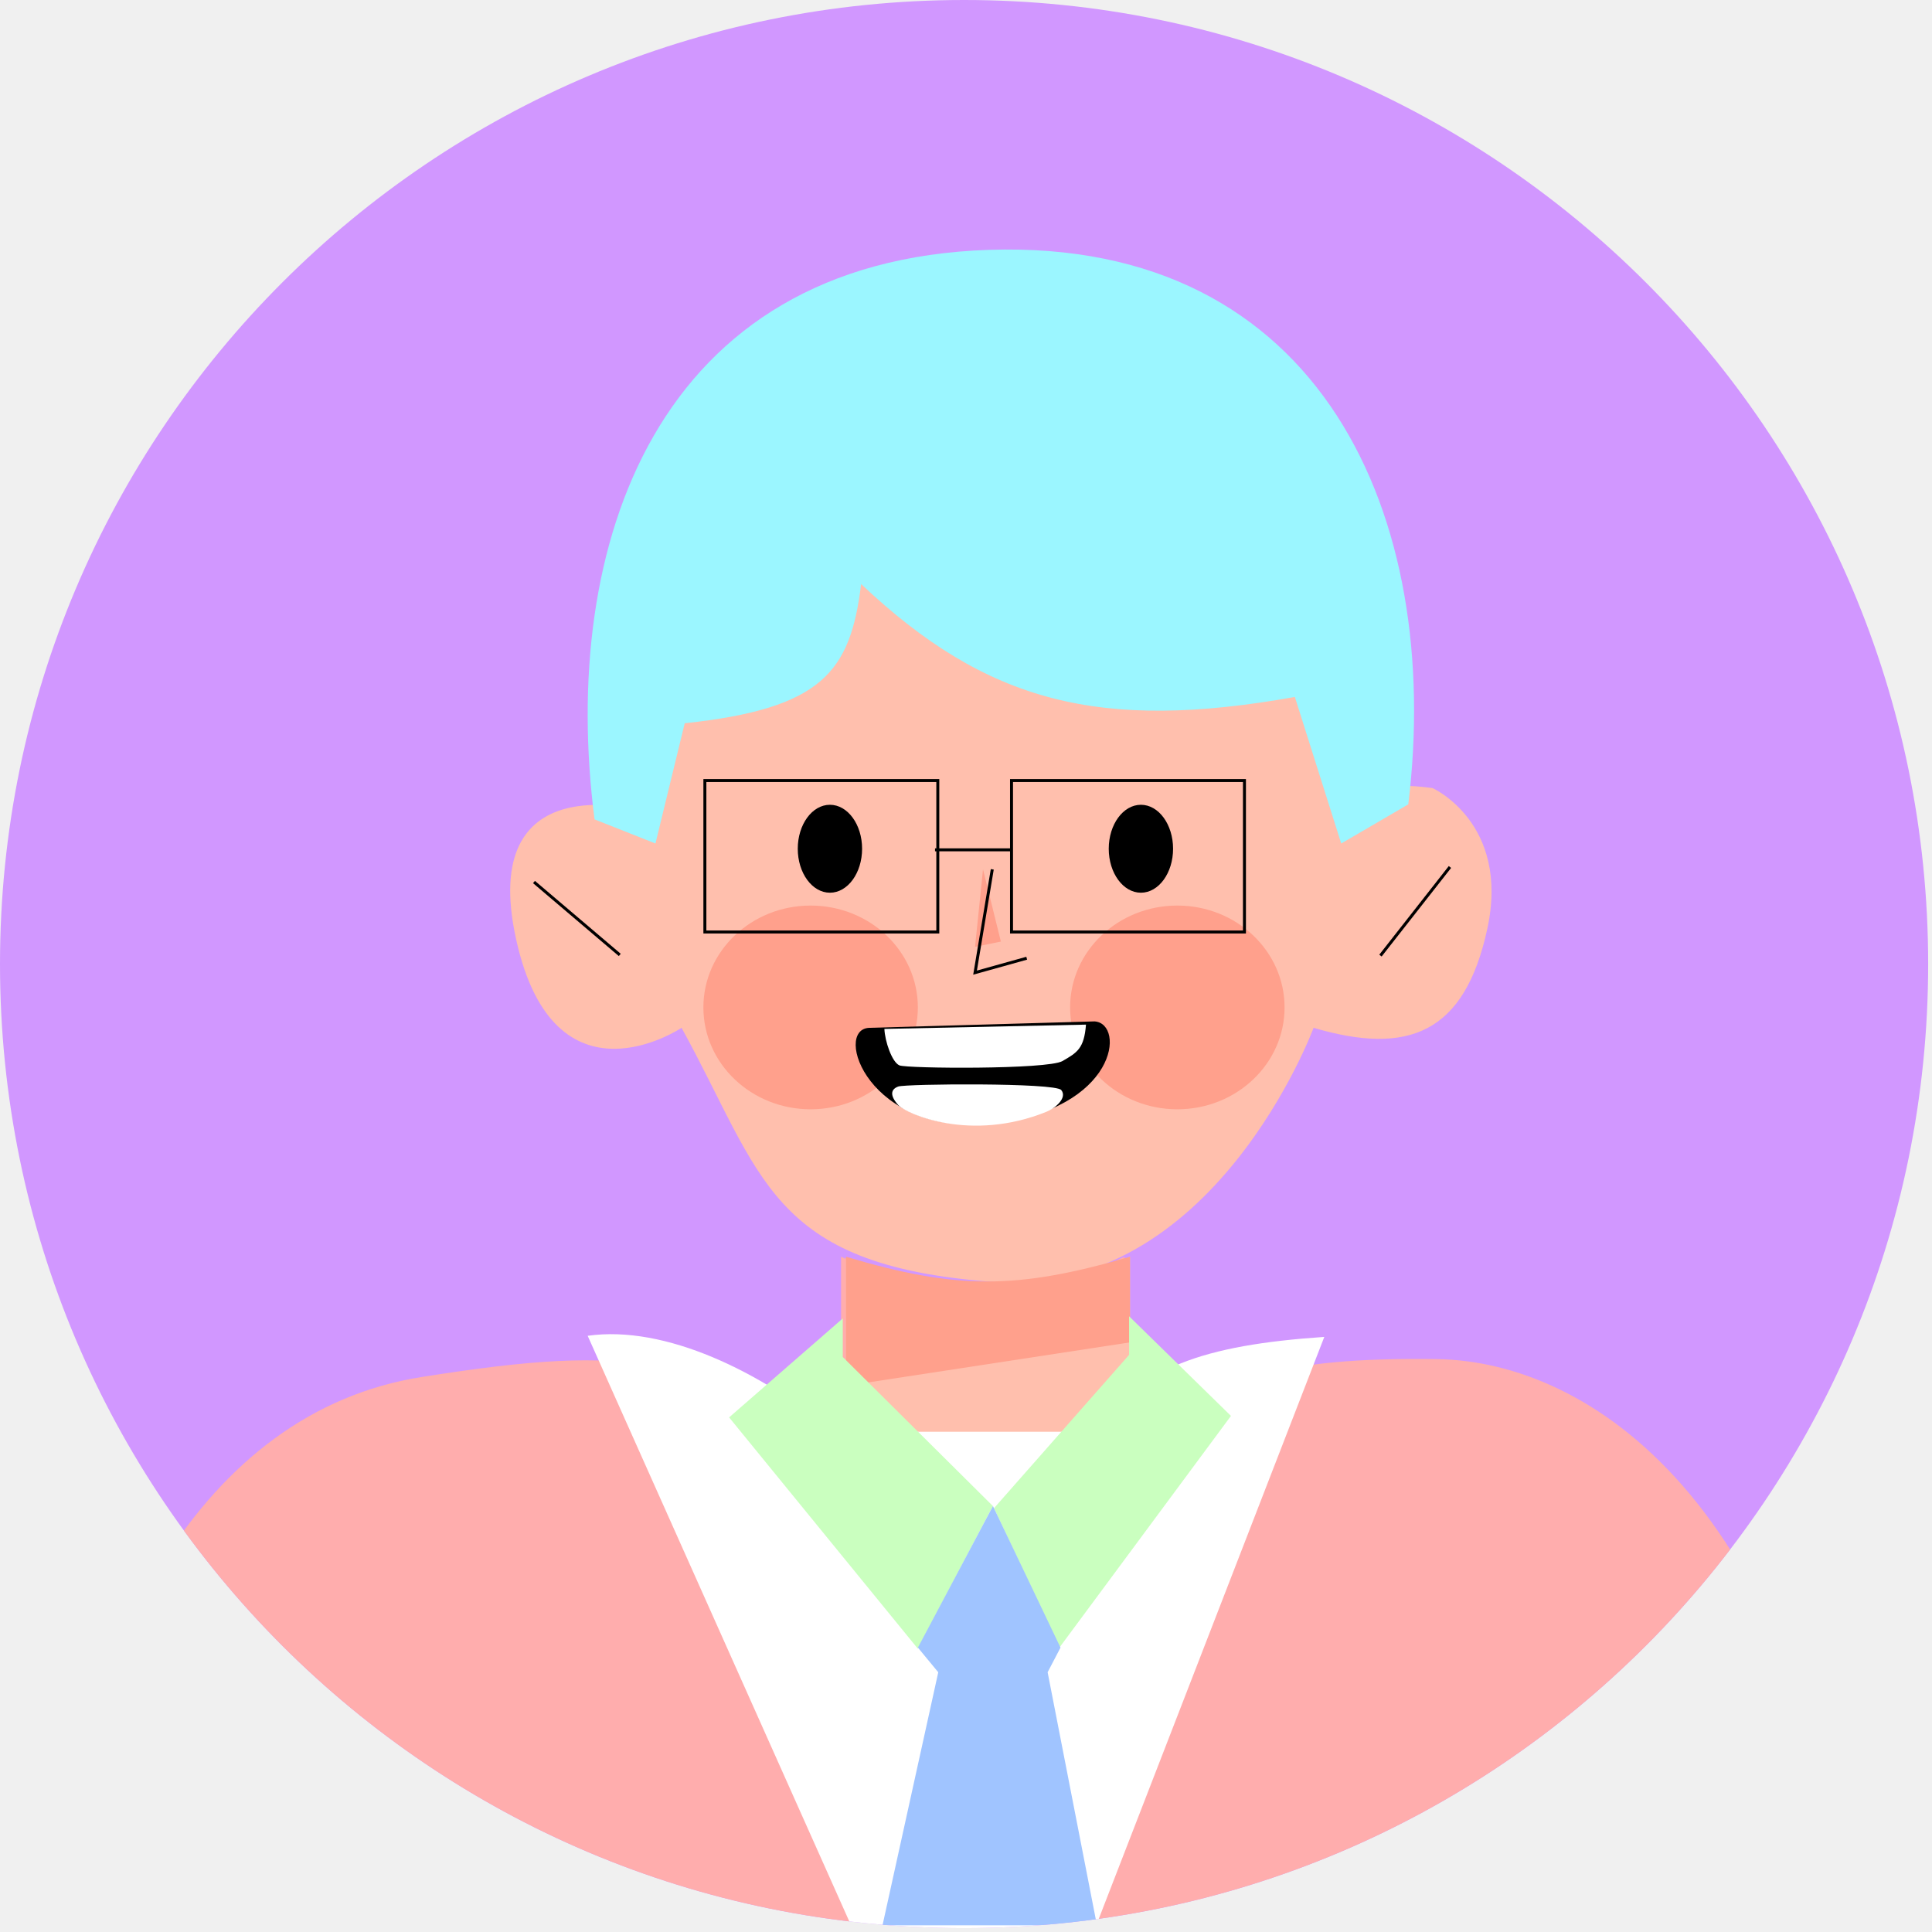
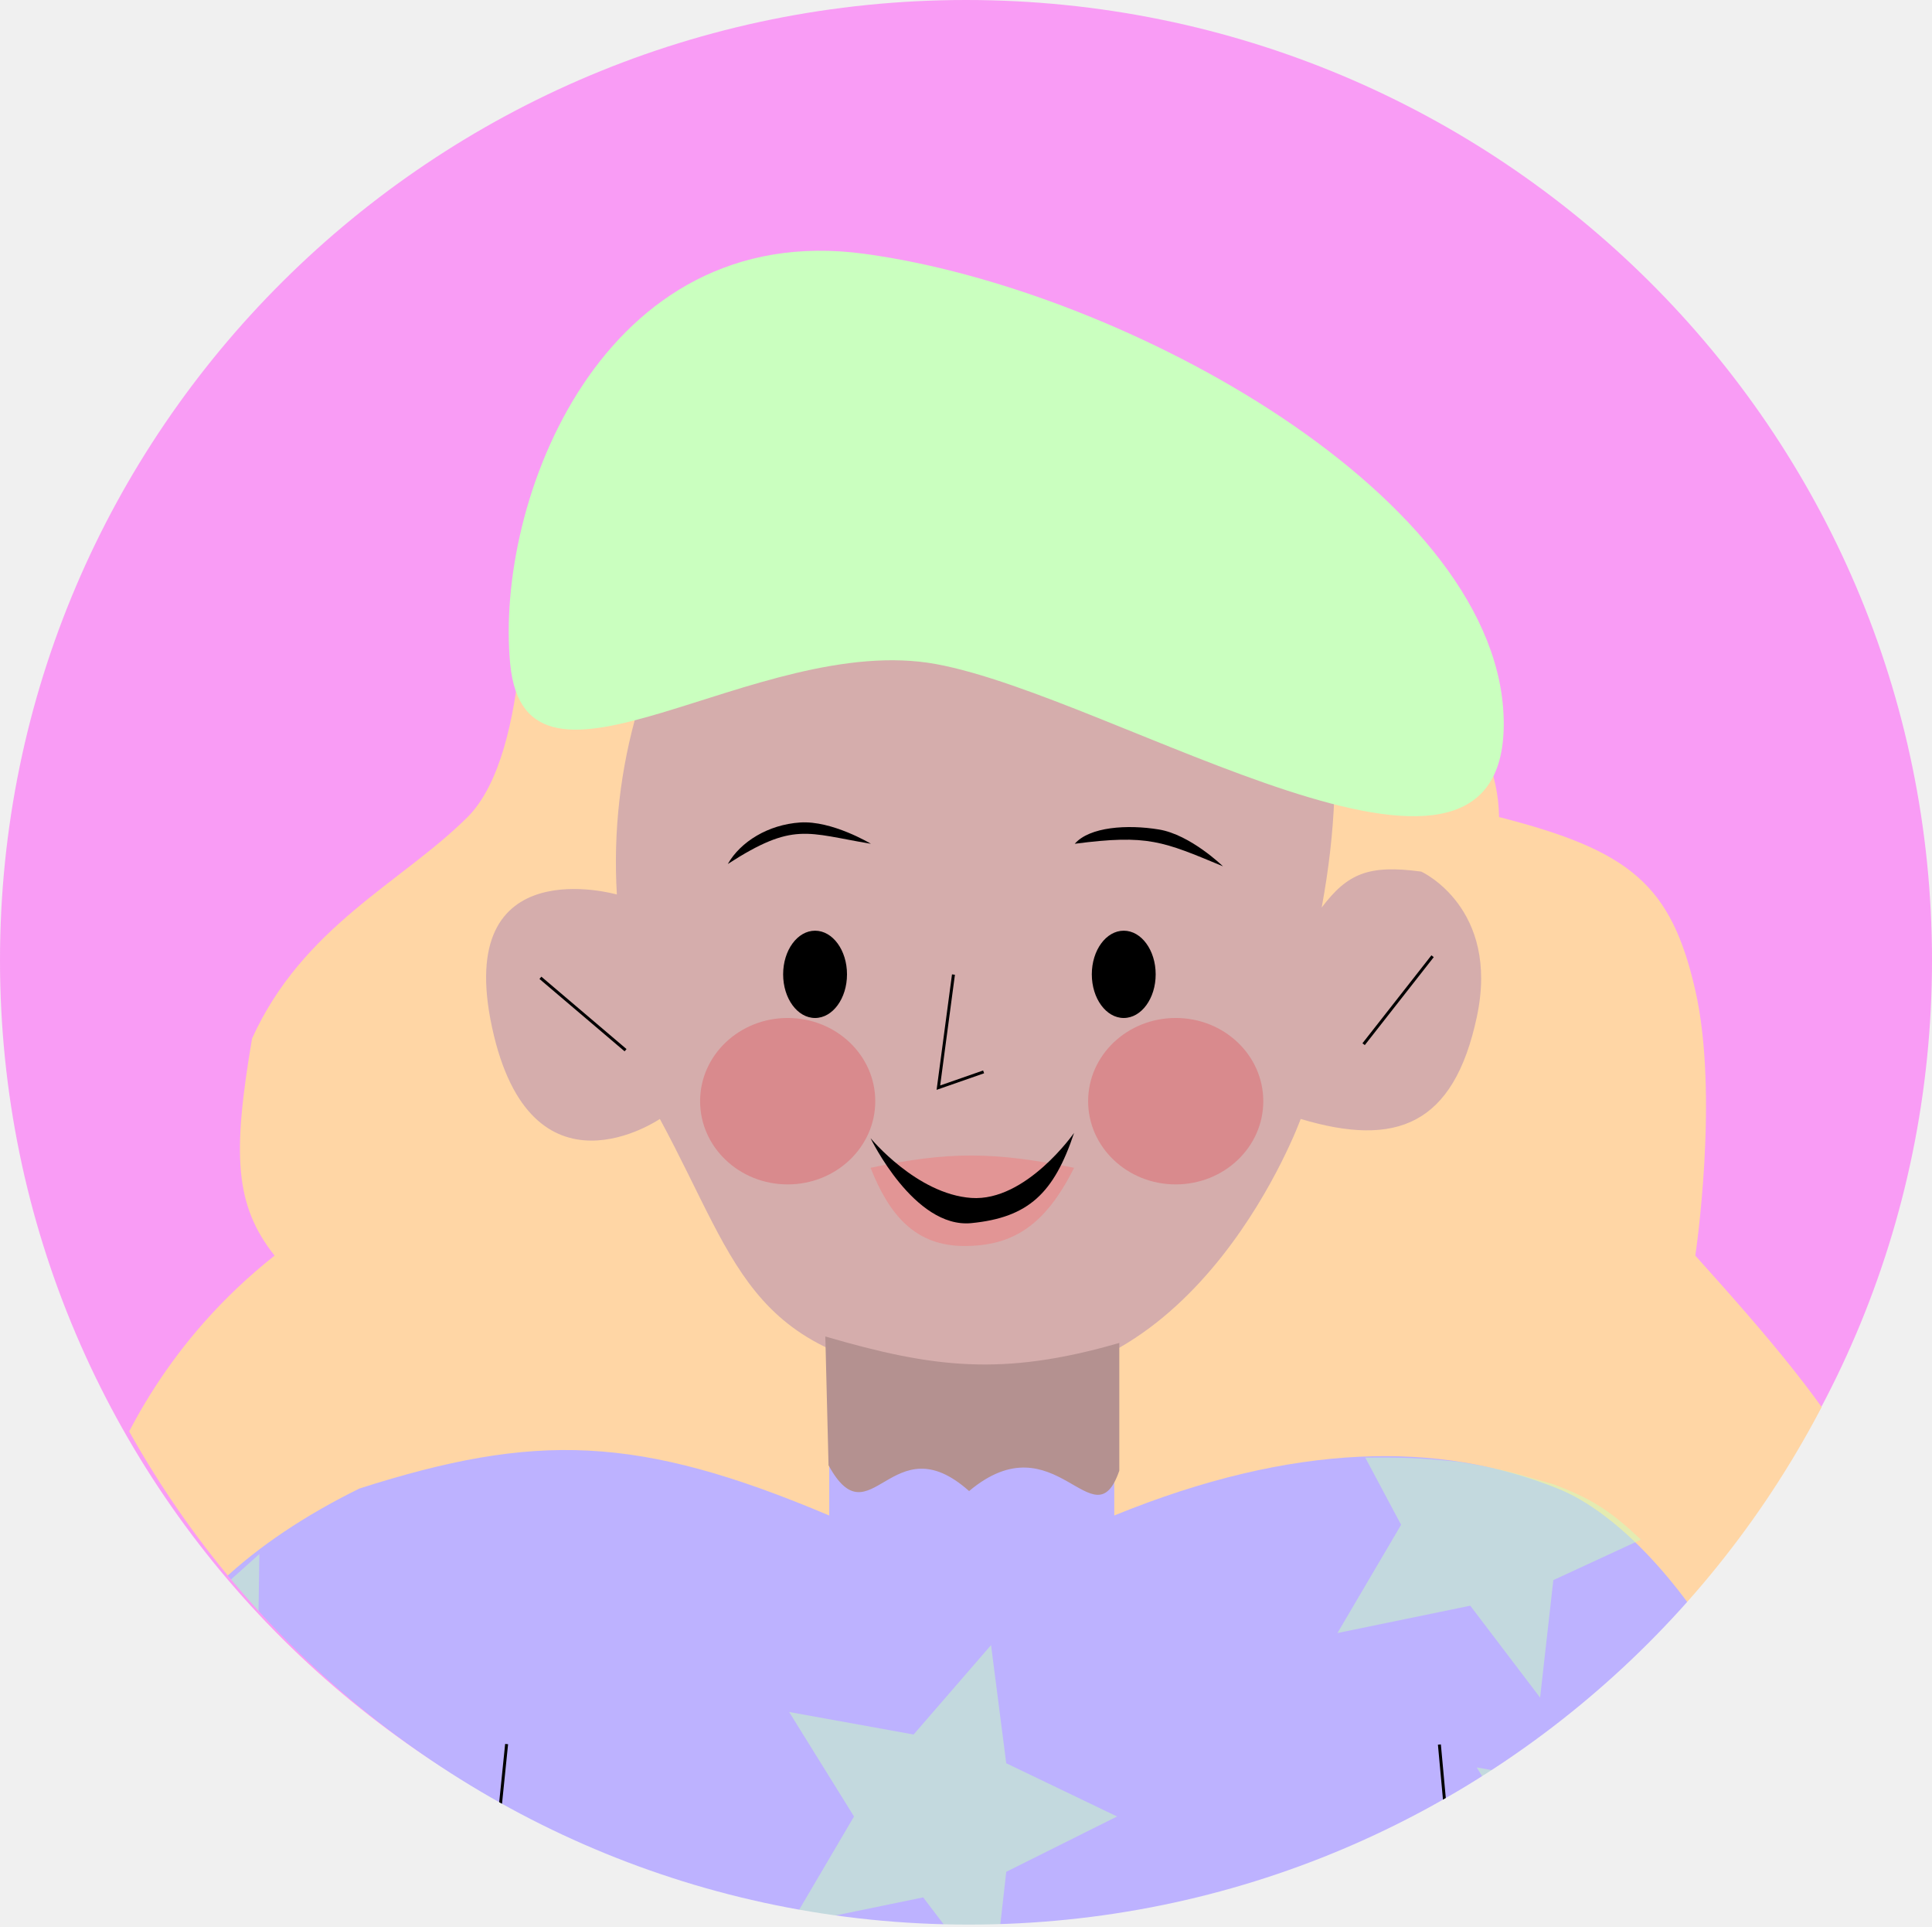
- <svg xmlns="http://www.w3.org/2000/svg" width="325" height="325" viewBox="0 0 325 325" fill="none">
-   <circle cx="162.177" cy="162.177" r="162.177" fill="#D197FF" />
-   <mask id="mask0_517_2524" style="mask-type:alpha" maskUnits="userSpaceOnUse" x="0" y="0" width="325" height="325">
-     <circle cx="162.177" cy="162.177" r="162.177" fill="#B9FF82" />
+ <svg xmlns="http://www.w3.org/2000/svg" width="326" height="325" viewBox="0 0 326 325" fill="none">
+   <ellipse cx="163" cy="162" rx="163" ry="162" fill="#FF64F9" fill-opacity="0.6" />
+   <mask id="mask0_1645_8238" style="mask-type:alpha" maskUnits="userSpaceOnUse" x="1" y="0" width="325" height="325">
+     <circle cx="163.477" cy="162.504" r="162.177" fill="#D9D9D9" />
  </mask>
-   <g mask="url(#mask0_517_2524)">
-     <path d="M141.489 244.257V211.402C160.614 220.459 171.024 219.984 189.156 211.402V244.257C202.596 231.825 215.677 228.273 241.661 228.628C267.645 228.984 302.468 252.885 311.727 324.353H7.628C13.26 277.114 33.97 237.508 70.885 231.648C107.8 225.787 115.876 228.657 141.489 244.257Z" fill="#FFADAD" />
-     <path d="M86.812 157.973C93.25 187.287 114.653 172.897 114.653 172.897C128.341 197.774 129.326 212.775 166.737 215.618C204.148 218.46 220.97 172.897 220.97 172.897C236.791 177.562 246.376 173.963 250.204 156.196C254.032 138.43 240.981 132.567 240.981 132.567C232.268 131.406 228.745 132.836 224.451 138.43C233.973 87.864 206.062 61.762 166.737 59.452C127.412 57.143 104.992 94.837 107.518 136.298C107.518 136.298 80.374 128.659 86.812 157.973Z" fill="#FFBFAD" />
-     <path d="M142.302 263.533V211.583C162.782 218.122 171.286 219.74 190.089 211.402V224.298V237.74L189.73 263.533H165.836H142.302Z" fill="#FFBFAD" />
-     <ellipse cx="139.61" cy="142.776" rx="5.411" ry="7.396" fill="black" />
-     <ellipse cx="191.923" cy="142.776" rx="5.411" ry="7.396" fill="black" />
-     <path d="M168.368 158.391L165.36 146.239L164.023 159.272L168.368 158.391Z" fill="#FFA08C" />
-     <path d="M166.92 146.239L164.023 163.616L172.712 161.191" stroke="black" stroke-width="0.5" />
-     <ellipse cx="136.362" cy="169.469" rx="18.038" ry="17.136" fill="#FFA08C" />
-     <ellipse cx="198.051" cy="169.469" rx="18.038" ry="17.136" fill="#FFA08C" />
-     <path d="M89.827 148.372L104.257 160.637" stroke="black" stroke-width="0.5" />
-     <path d="M243.909 145.845L232.221 160.748" stroke="black" stroke-width="0.5" />
-     <path d="M184.125 171.819L146.245 172.901C140.086 173.094 146.038 191.267 166.989 188.955C187.939 186.643 189.356 172.18 184.125 171.819Z" fill="black" />
-     <path d="M151.299 179.216C150.036 178.675 148.849 175.119 148.773 173.083L182.685 172.361C182.367 176.355 181.242 177.051 178.716 178.494C176.191 179.937 152.561 179.757 151.299 179.216Z" fill="white" />
-     <path d="M151.104 182.774C149.841 183.231 149.643 184.27 151.104 185.892C152.476 187.414 163.351 192.171 176.032 187.022C177.579 186.395 179.575 184.661 178.522 183.366C177.493 182.102 152.367 182.316 151.104 182.774Z" fill="white" />
-     <path d="M190.089 211.402C170.97 216.994 160.795 216.921 142.302 211.402V233.123L190.089 225.813V211.402Z" fill="#FFA08C" />
-     <path d="M184.227 324.353H143.375L98.858 224.707C111.879 222.848 128.028 230.756 140.208 240.851H184.227C191.616 230.067 202.389 226.282 222.774 224.893L184.227 324.353Z" fill="white" />
-     <rect x="118.574" y="131.303" width="39.183" height="25.475" stroke="black" stroke-width="0.5" />
-     <rect x="170.158" y="131.303" width="39.183" height="25.475" stroke="black" stroke-width="0.5" />
-     <path d="M157.288 142.957H170.095" stroke="black" stroke-width="0.5" />
-     <path d="M122.651 238.433L154.398 277.338L167.025 253.348L141.772 228.275V221.782L122.651 238.433Z" fill="#CAFFBF" />
-     <path d="M207.071 238.183L178.211 277.157L167.208 253.708L189.935 227.914V221.42L207.071 238.183Z" fill="#CAFFBF" />
-     <path d="M167.033 253.348L154.407 277.158L157.834 281.306L148.454 323.876H184.53L176.232 281.306L178.397 277.158L167.033 253.348Z" fill="#A0C4FF" />
-     <path d="M100.015 137.837L110.261 141.893L115.183 121.667C138.331 119.182 143.042 113.026 144.861 98.255C166.017 118.205 185.039 123.099 217.821 117.243L225.619 141.893L236.9 135.31C242.781 87.041 222.414 40.184 166.413 42.028C110.413 43.871 94.05 91.626 100.015 137.837Z" fill="#9BF6FF" />
+   <g mask="url(#mask0_1645_8238)">
+     <path d="M321.998 287.615C318.902 317.931 292.798 326.894 264.281 317.029L17.202 295.735C10.481 281.831 13.878 260.366 17.202 251.705C20.526 243.043 28.235 226.131 46.332 211.824C39.587 203.294 39.201 194.783 42.532 175.192C51.132 156.226 67.862 148.846 78.899 137.838C89.936 126.831 88.307 92.906 88.307 92.906L106.219 68.364L181.235 53.747L245.715 115.643C249.762 125.098 252.797 129.864 252.952 137.838C275.103 143.49 282.001 149.278 286.062 167.072C290.123 184.866 286.062 211.824 286.062 211.824C311.085 239.643 325.093 257.299 321.998 287.615Z" fill="#FFD6A5" />
+     <path d="M139.92 255.666V233.097C157.456 239.625 167.645 241.412 188.019 233.097V255.666C218.277 243.318 242.887 243.107 262.839 251.116C282.791 259.124 309.334 299.712 307.018 343.758H9.519C13.458 296.095 23.414 269.499 60.646 251.116C90.324 241.643 107.613 242.015 139.92 255.666Z" fill="#BDB2FF" />
+     <path d="M83.028 173.328C89.576 203.656 111.344 188.767 111.344 188.767C125.266 214.505 126.268 230.024 164.317 232.965C202.367 235.906 219.477 188.767 219.477 188.767C235.567 193.594 245.315 189.87 249.209 171.49C253.102 153.11 239.829 147.044 239.829 147.044C230.967 145.843 227.384 147.322 223.016 153.11C232.701 100.796 209.566 71.501 169.569 69.112C129.573 66.722 101.518 108.009 104.088 150.904C104.088 150.904 76.48 143 83.028 173.328Z" fill="#D5ADAC" />
+     <ellipse cx="132.911" cy="185.772" rx="14.778" ry="14.039" fill="#D98A8D" />
+     <ellipse cx="198.386" cy="185.772" rx="14.778" ry="14.039" fill="#D98A8D" />
+     <ellipse cx="137.532" cy="164.373" rx="5.388" ry="7.363" fill="black" />
+     <ellipse cx="189.617" cy="164.373" rx="5.388" ry="7.363" fill="black" />
+     <path d="M160.884 164.409L158.34 183.489L165.972 180.827" stroke="black" stroke-width="0.5" />
+     <path d="M122.804 145.758C133.938 138.574 136.094 140.55 146.953 142.346C146.953 142.346 140.404 138.395 135.016 138.754C129.628 139.113 124.959 141.987 122.804 145.758Z" fill="black" />
+     <path d="M181.349 142.346C193.741 140.73 196.193 141.93 206.36 146.147C206.36 146.147 200.88 140.811 195.552 139.936C190.223 139.061 183.863 139.473 181.349 142.346Z" fill="black" />
+     <path d="M91.189 164.958L105.556 177.171" stroke="black" stroke-width="0.5" />
+     <path d="M241.73 161.317L230.094 176.155" stroke="black" stroke-width="0.5" />
+     <path d="M162.73 210.2C154.525 210.2 150.097 205.107 146.894 197.009C160.147 194.202 167.675 194.29 181.237 197.009C176.374 206.724 170.934 210.2 162.73 210.2Z" fill="#E29595" />
+     <path d="M163.902 202.094C154.668 201.446 146.894 192.006 146.894 192.006C146.894 192.006 154.248 207.29 163.902 206.342C173.556 205.393 177.85 201.281 181.237 191.121C181.237 191.121 173.135 202.743 163.902 202.094Z" fill="black" />
+     <path d="M188.869 226.552C169.124 232.282 157.342 230.736 139.262 225.466L139.805 247.197C146.901 260.182 150.449 239.89 163.522 251.544C178.131 239.275 184.566 260.571 188.869 248.103V226.552Z" fill="#B49190" />
+     <path d="M86.091 112.032C88.749 139.501 127.647 106.463 157.952 112.032C188.257 117.601 253.738 160.01 253.738 122.104C253.738 84.198 190.028 48.78 145.813 42.812C101.598 36.844 83.433 84.564 86.091 112.032Z" fill="#CAFFBF" />
+     <path d="M167.226 277.528L169.791 297.463L188.488 306.443L169.791 315.777L167.559 335.6L155.776 320.091L133.362 324.705L144.103 306.443L133.156 288.815L154.16 292.614L167.226 277.528Z" fill="#CAFFBF" fill-opacity="0.5" />
+     <path d="M90.36 314.332L92.924 334.266L110.581 342.693L93.34 342.693L85.977 342.693L78.434 342.693L67.12 342.873L56.289 325.618L77.294 329.417L90.36 314.332Z" fill="#CAFFBF" fill-opacity="0.5" />
+     <path d="M255.876 248.599L262.105 250.395C268.699 252.846 271.858 255.001 276.888 259.734L262.105 266.569L259.873 286.391L248.09 270.883L225.676 275.496L236.417 257.234L230.374 245.905C236.451 245.838 239.898 245.949 246.178 246.624C250.042 247.243 252.172 247.664 255.876 248.599Z" fill="#CAFFBF" fill-opacity="0.5" />
+     <path d="M43.765 262.168L43.473 282.265L60.706 293.809L40.873 300.394L35.849 319.699L26.388 302.675L15.578 302.675L17.374 296.732L20.427 289.548C21.949 286.376 22.876 284.58 24.917 281.287C26.411 279.029 27.307 277.736 29.047 275.361L43.765 262.168Z" fill="#CAFFBF" fill-opacity="0.5" />
+     <path d="M283.243 286.875L285.808 306.81L304.506 315.79L285.808 322.959L281.32 322.959L269.826 322.959L257.434 322.959L260.12 315.79L249.173 298.162L270.177 301.961L283.243 286.875Z" fill="#CAFFBF" fill-opacity="0.5" />
+     <path d="M247.329 342.698L242.879 294.304" stroke="black" stroke-width="0.5" />
+     <path d="M80.552 342.56L85.485 294.226" stroke="black" stroke-width="0.5" />
+     <path d="M82.391 313.797L13.248 311.822C9.943 323.676 10.42 330.445 8.938 342.712H79.697L82.391 313.797Z" fill="#D5ADAC" />
+     <path d="M245.639 313.438L305.799 311.822C309.008 323.676 310.289 330.445 311.729 342.712H248.244L245.639 313.438Z" fill="#D5ADAC" />
  </g>
</svg>
